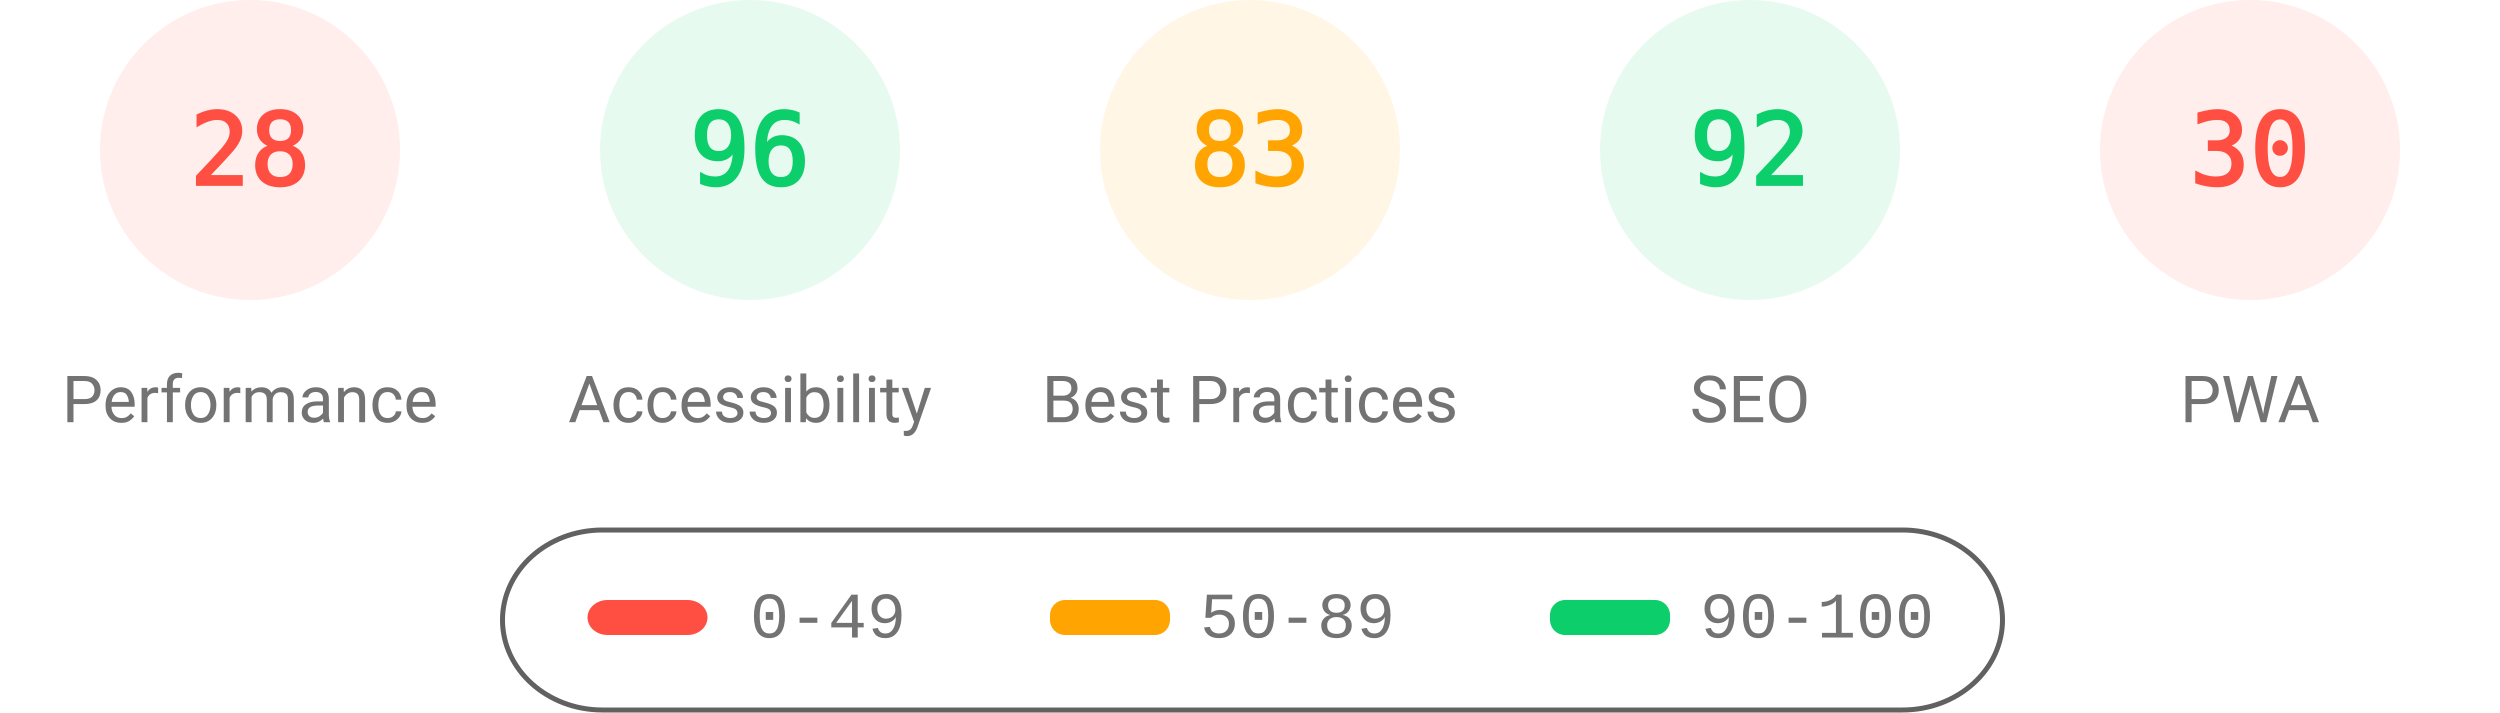
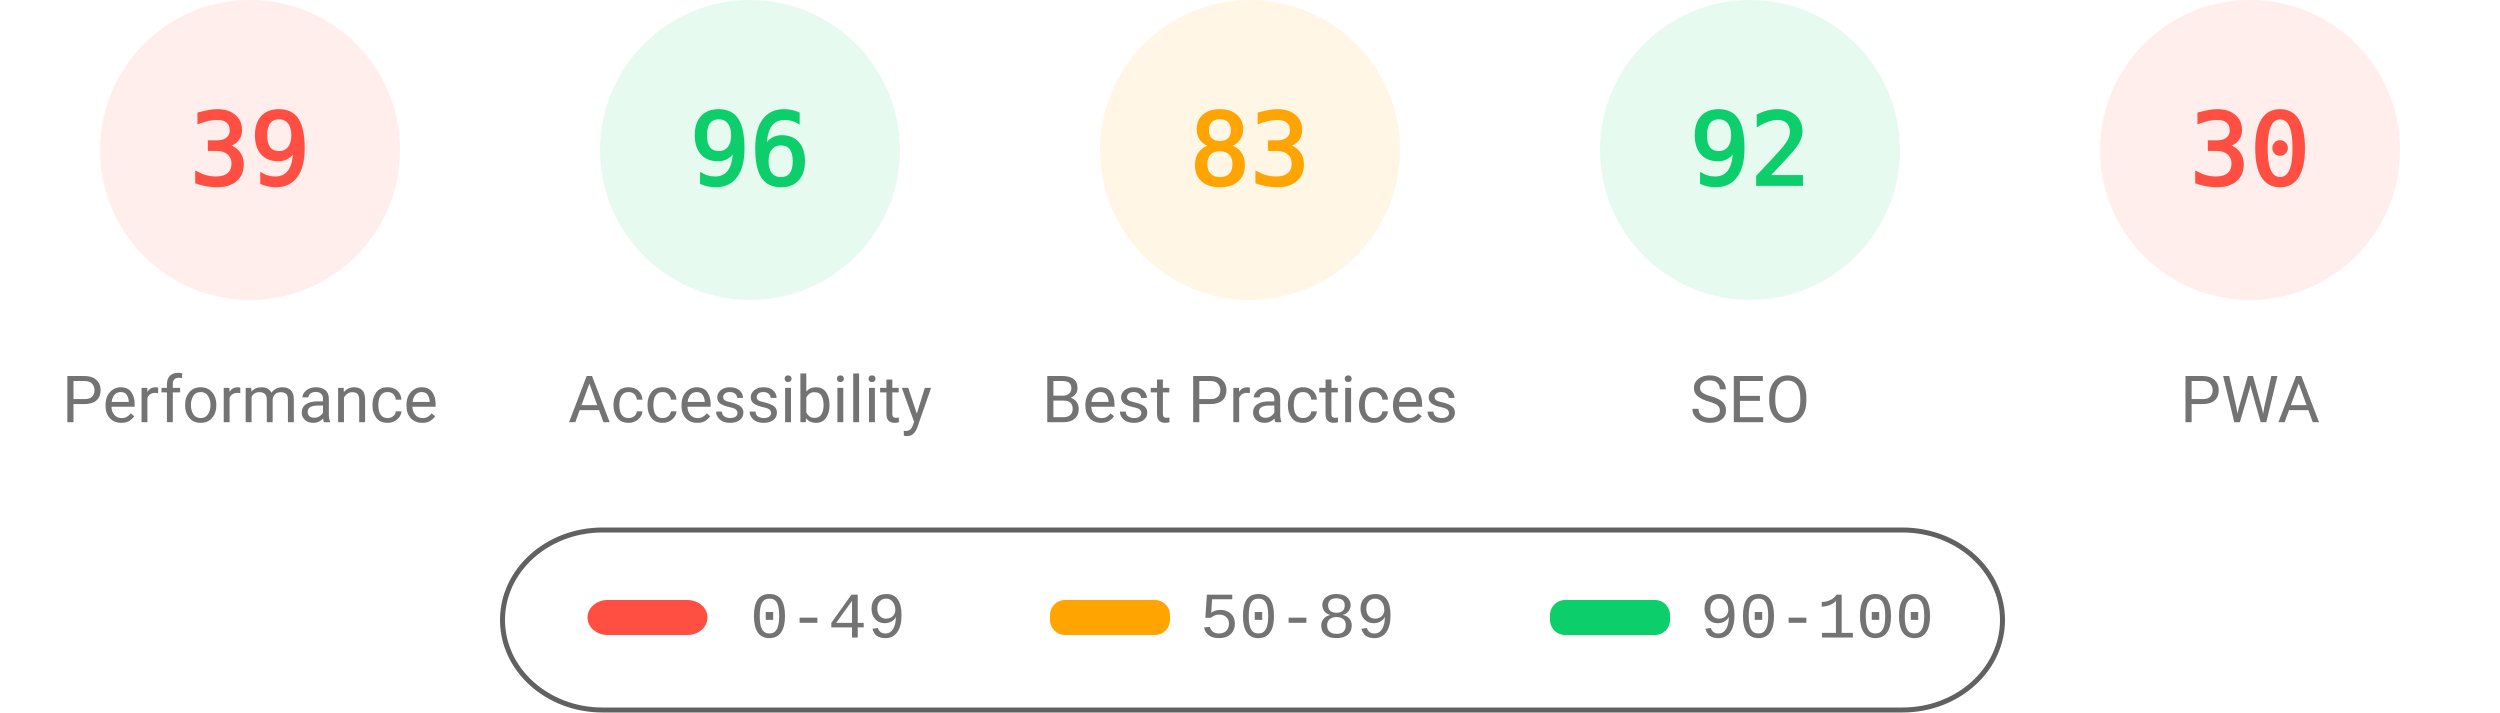
<svg xmlns="http://www.w3.org/2000/svg" fill="none" width="1000" height="285">
  <style>.gauge-base{opacity:.1}.gauge-arc{fill:none;animation-delay:250ms;stroke-linecap:round;transform:rotate(-90deg);transform-origin:100px 60px;animation:load-gauge 1s ease forwards}.guage-text{font-size:40px;font-family:monospace;text-align:center}.guage-red{color:#ff4e42;fill:#ff4e42;stroke:#ff4e42}.guage-orange{color:#ffa400;fill:#ffa400;stroke:#ffa400}.guage-green{color:#0cce6b;fill:#0cce6b;stroke:#0cce6b}.guage-undefined{color:#5c5c5c;fill:#5c5c5c;stroke:#5c5c5c}.guage-title{color:#737373;fill:#737373;stroke:none;font-size:26px;line-height:26px;font-family:Roboto,Halvetica,Arial,sans-serif}@keyframes load-gauge{from{stroke-dasharray:0 352.858}}</style>
  <svg class="guage-div guage-perf guage-red" viewBox="0 0 200 200" width="200" height="200">
    <circle class="gauge-base" r="56" cx="100" cy="60" stroke-width="8" />
-     <circle class="gauge-arc guage-arc-1" r="56" cx="100" cy="60" stroke-width="8" style="stroke-dasharray:98.52,351.858" />
-     <text class="guage-text" x="100" y="60" alignment-baseline="central" dominant-baseline="central" text-anchor="middle">28</text>
+     <circle class="gauge-arc guage-arc-1" r="56" cx="100" cy="60" stroke-width="8" style="stroke-dasharray:137.225,351.858" />
+     <text class="guage-text" x="100" y="60" alignment-baseline="central" dominant-baseline="central" text-anchor="middle">39</text>
    <text class="guage-title" x="100" y="160" alignment-baseline="central" dominant-baseline="central" text-anchor="middle">Performance</text>
  </svg>
  <svg class="guage-div guage-acc guage-green" viewBox="0 0 200 200" width="200" height="200" x="200">
    <circle class="gauge-base" r="56" cx="100" cy="60" stroke-width="8" />
    <circle class="gauge-arc guage-arc-2" r="56" cx="100" cy="60" stroke-width="8" style="stroke-dasharray:337.784,351.858" />
    <text class="guage-text" x="100" y="60" alignment-baseline="central" dominant-baseline="central" text-anchor="middle">96</text>
    <text class="guage-title" x="100" y="160" alignment-baseline="central" dominant-baseline="central" text-anchor="middle">Accessibility</text>
  </svg>
  <svg class="guage-div guage-best guage-orange" viewBox="0 0 200 200" width="200" height="200" x="400">
    <circle class="gauge-base" r="56" cx="100" cy="60" stroke-width="8" />
    <circle class="gauge-arc guage-arc-3" r="56" cx="100" cy="60" stroke-width="8" style="stroke-dasharray:292.042,351.858" />
    <text class="guage-text" x="100" y="60" alignment-baseline="central" dominant-baseline="central" text-anchor="middle">83</text>
    <text class="guage-title" x="100" y="160" alignment-baseline="central" dominant-baseline="central" text-anchor="middle">Best Practices</text>
  </svg>
  <svg class="guage-div guage-seo guage-green" viewBox="0 0 200 200" width="200" height="200" x="600">
    <circle class="gauge-base" r="56" cx="100" cy="60" stroke-width="8" />
    <circle class="gauge-arc guage-arc-4" r="56" cx="100" cy="60" stroke-width="8" style="stroke-dasharray:323.709,351.858" />
    <text class="guage-text" x="100" y="60" alignment-baseline="central" dominant-baseline="central" text-anchor="middle">92</text>
    <text class="guage-title" x="100" y="160" alignment-baseline="central" dominant-baseline="central" text-anchor="middle">SEO</text>
  </svg>
  <svg class="guage-div guage-pwa guage-red" viewBox="0 0 200 200" width="200" height="200" x="800">
    <circle class="gauge-base" r="56" cx="100" cy="60" stroke-width="8" />
    <circle class="gauge-arc guage-arc-4" r="56" cx="100" cy="60" stroke-width="8" style="stroke-dasharray:105.557,351.858" />
    <text class="guage-text" x="100" y="60" alignment-baseline="central" dominant-baseline="central" text-anchor="middle">30</text>
    <text class="guage-title" x="100" y="160" alignment-baseline="central" dominant-baseline="central" text-anchor="middle">PWA</text>
  </svg>
  <svg width="604" height="76" x="200" y="210">
    <path fill="none" id="canvas_background" d="M-1-1h604v80H-1z" />
    <rect fill-opacity="0" stroke="#616161" stroke-width="2" rx="40" id="svg_2" height="72" width="600" y="2" x="1" fill="#000" />
    <rect stroke="#000" rx="8" id="svg_3" height="14" width="48" y="30" x="35" stroke-opacity="null" stroke-width="0" fill="#ff4e42" />
    <rect stroke="#000" rx="6" id="svg_4" height="14" width="48" y="30" x="220" stroke-opacity="null" stroke-width="0" fill="#ffa400" />
    <rect stroke="#000" rx="6" id="svg_5" height="14" width="48" y="30" x="420" stroke-opacity="null" stroke-width="0" fill="#0cce6b" />
    <text xml:space="preserve" text-anchor="start" font-family="'Courier New', Courier, monospace" font-size="26" id="svg_6" y="45" x="100" stroke-opacity="null" stroke-width="0" stroke="#000" fill="#737373">0-49</text>
    <text xml:space="preserve" text-anchor="start" font-family="'Courier New', Courier, monospace" font-size="26" id="svg_7" y="45" x="280" stroke-opacity="null" stroke-width="0" stroke="#000" fill="#737373">50-89</text>
    <text xml:space="preserve" text-anchor="start" font-family="'Courier New', Courier, monospace" font-size="26" id="svg_8" y="45" x="480" stroke-opacity="null" stroke-width="0" stroke="#000" fill="#737373">90-100</text>
  </svg>
</svg>
